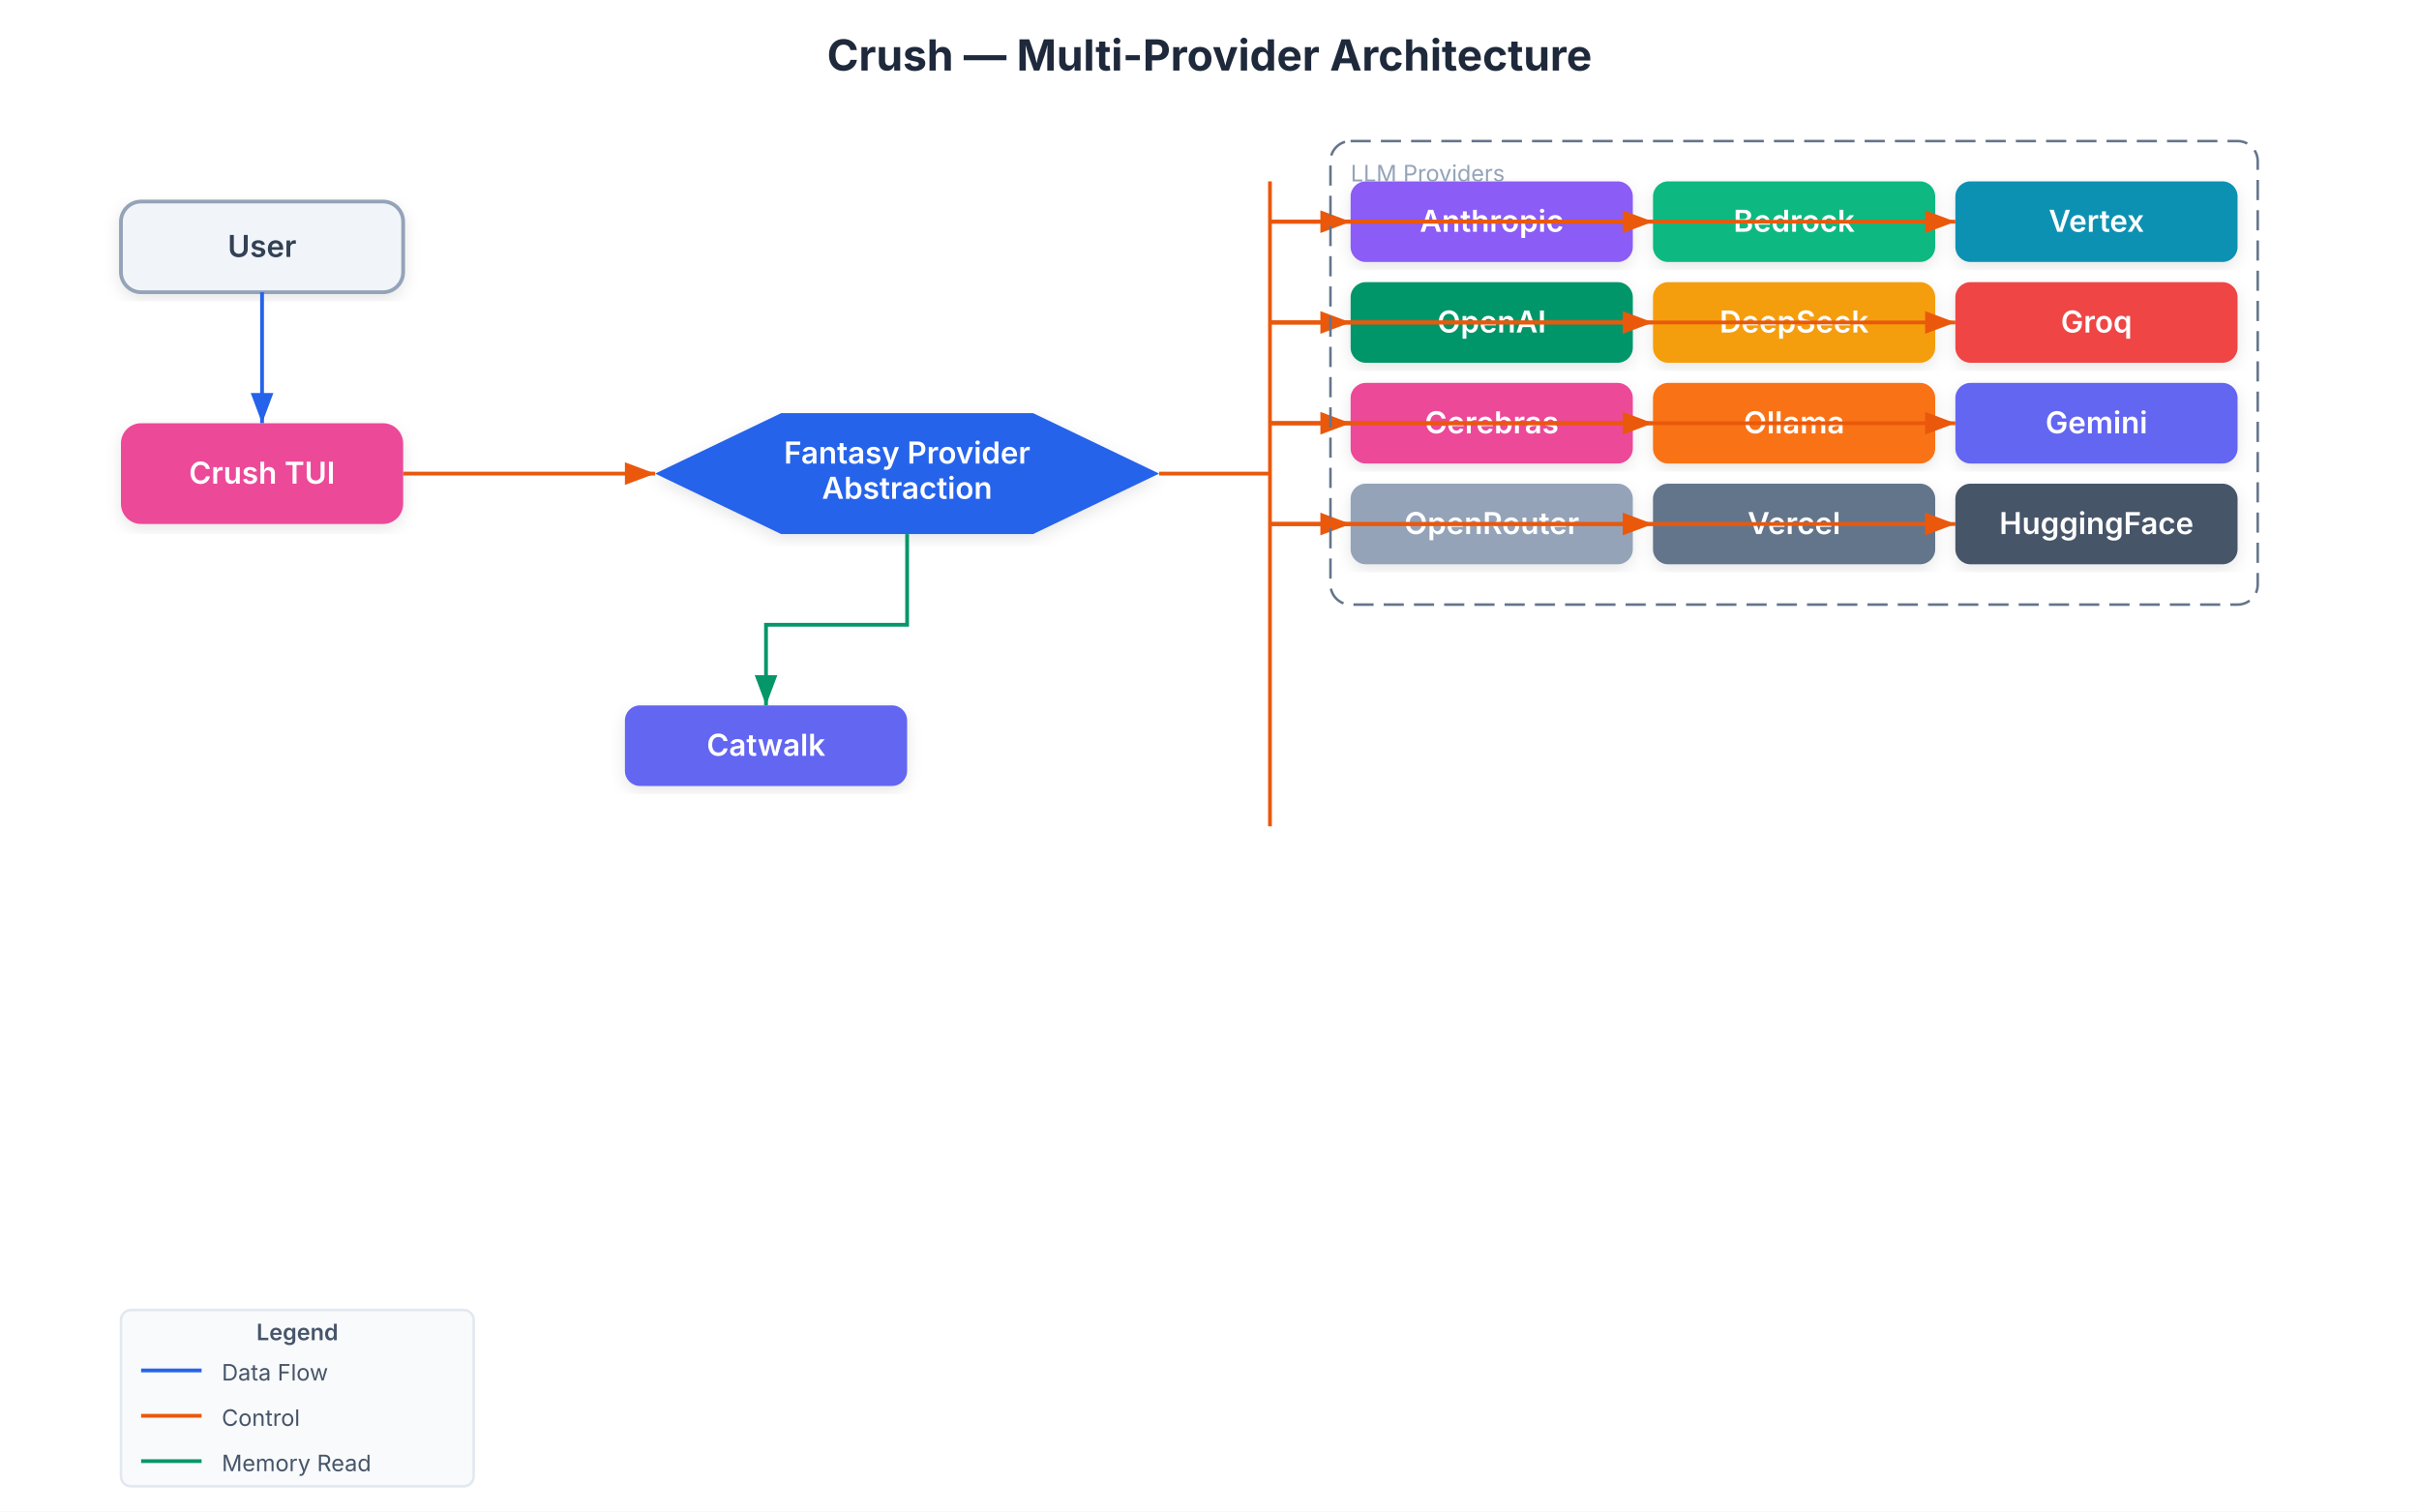
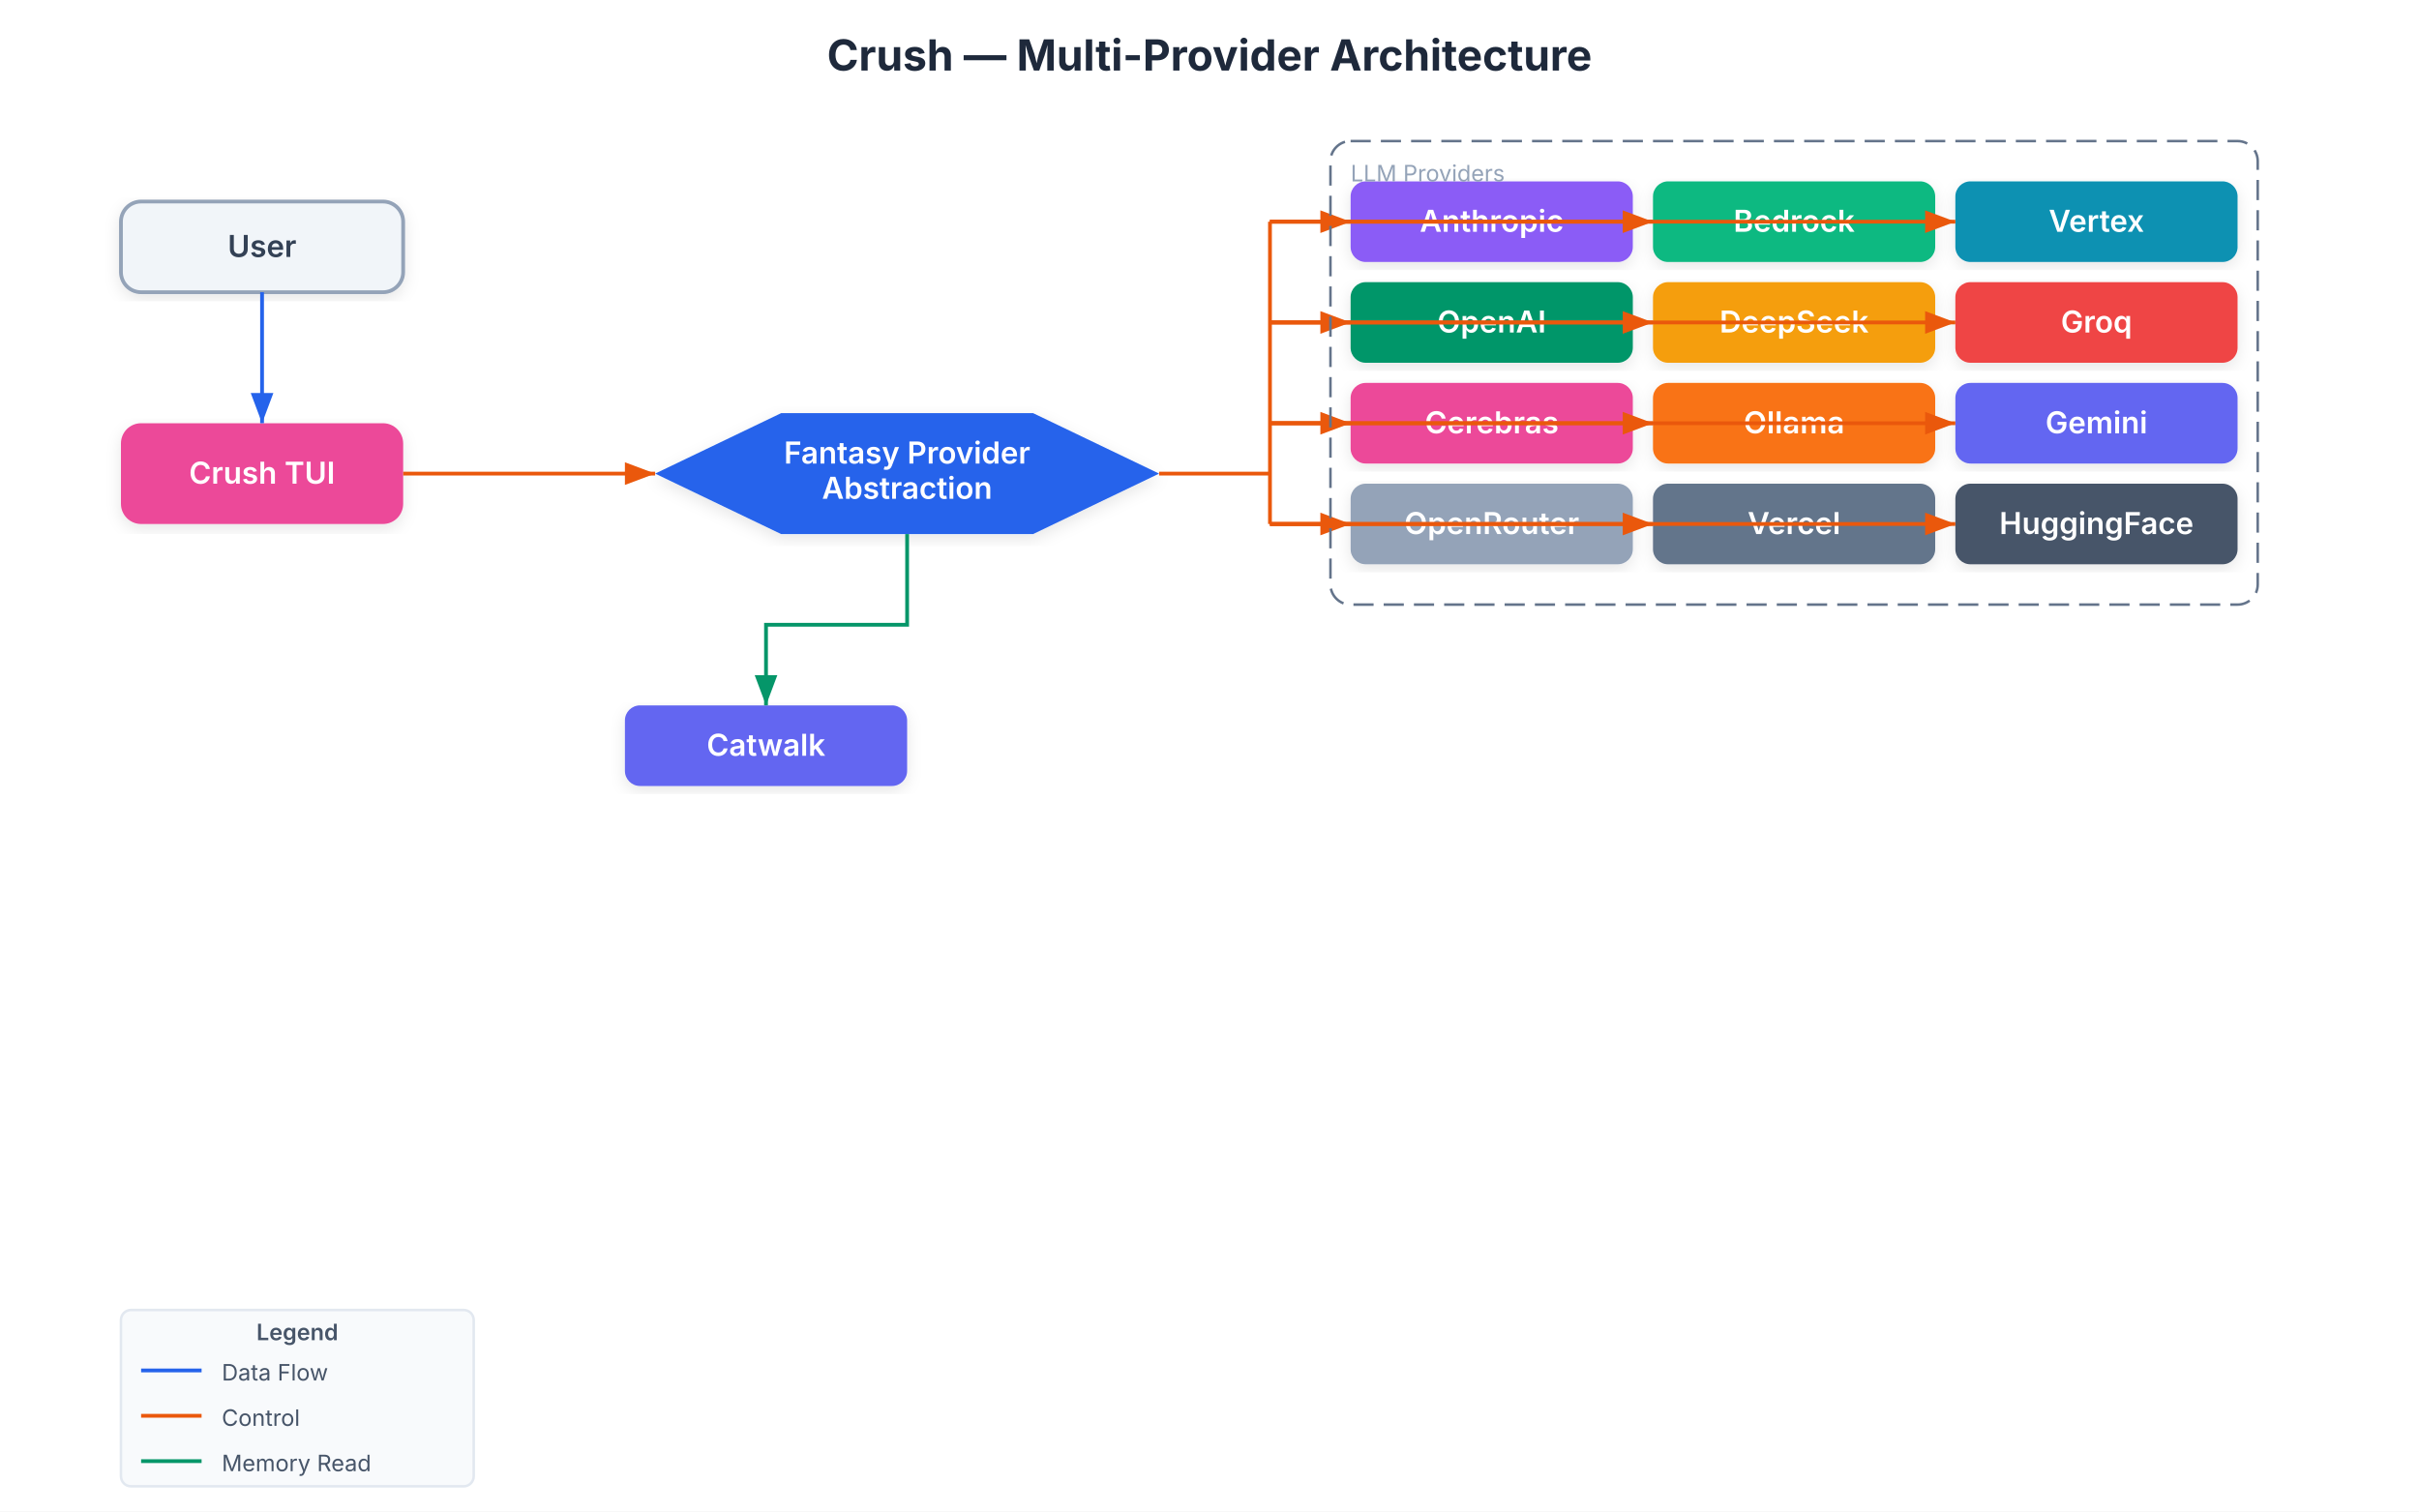
<svg xmlns="http://www.w3.org/2000/svg" viewBox="0 0 960 600">
  <style>
    text { font-family: Inter, system-ui, -apple-system, sans-serif; }
    .mono { font-family: JetBrains Mono, Fira Code, monospace; }
    .title { font-size: 17px; font-weight: 700; fill: #1e293b; }
    .comp  { font-size: 12px; font-weight: 600; fill: #ffffff; }
    .comp-d { font-size: 12px; font-weight: 600; fill: #334155; }
    .label { font-size: 10px; fill: #64748b; }
    .anno  { font-size: 9px; fill: #94a3b8; }
    .legend { font-size: 9px; fill: #475569; }
  </style>
  <defs>
    <filter id="shadow">
      <feDropShadow dx="0" dy="2" stdDeviation="3" flood-opacity="0.1" />
    </filter>
    <marker id="arr-blue" markerWidth="8" markerHeight="6" refX="8" refY="3" orient="auto">
      <path d="M0,0 L8,3 L0,6 Z" fill="#2563eb" />
    </marker>
    <marker id="arr-orange" markerWidth="8" markerHeight="6" refX="8" refY="3" orient="auto">
      <path d="M0,0 L8,3 L0,6 Z" fill="#ea580c" />
    </marker>
    <marker id="arr-green" markerWidth="8" markerHeight="6" refX="8" refY="3" orient="auto">
      <path d="M0,0 L8,3 L0,6 Z" fill="#059669" />
    </marker>
    <marker id="arr-purple" markerWidth="8" markerHeight="6" refX="8" refY="3" orient="auto">
      <path d="M0,0 L8,3 L0,6 Z" fill="#7c3aed" />
    </marker>
    <marker id="arr-gray" markerWidth="8" markerHeight="6" refX="8" refY="3" orient="auto">
      <path d="M0,0 L8,3 L0,6 Z" fill="#64748b" />
    </marker>
  </defs>
  <rect width="960" height="600" fill="#ffffff" />
  <text x="480" y="28" text-anchor="middle" class="title">Crush — Multi-Provider Architecture</text>
  <rect x="48" y="80" width="112" height="36" rx="8" fill="#f1f5f9" stroke="#94a3b8" stroke-width="1.5" filter="url(#shadow)" />
  <text x="104" y="102" text-anchor="middle" class="comp-d">User</text>
  <rect x="48" y="168" width="112" height="40" rx="8" fill="#ec4899" filter="url(#shadow)" />
  <text x="104" y="192" text-anchor="middle" class="comp">Crush TUI</text>
  <polygon points="260,188 310,164 410,164 460,188 410,212 310,212" fill="#2563eb" filter="url(#shadow)" />
  <text x="360" y="184" text-anchor="middle" class="comp">Fantasy Provider</text>
  <text x="360" y="198" text-anchor="middle" class="comp">Abstraction</text>
  <rect x="248" y="280" width="112" height="32" rx="6" fill="#6366f1" filter="url(#shadow)" />
  <text x="304" y="300" text-anchor="middle" class="comp">Catwalk</text>
  <rect x="536" y="72" width="112" height="32" rx="6" fill="#8b5cf6" filter="url(#shadow)" />
  <text x="592" y="92" text-anchor="middle" class="comp">Anthropic</text>
  <rect x="656" y="72" width="112" height="32" rx="6" fill="#10b981" filter="url(#shadow)" />
  <text x="712" y="92" text-anchor="middle" class="comp">Bedrock</text>
  <rect x="776" y="72" width="112" height="32" rx="6" fill="#0891b2" filter="url(#shadow)" />
  <text x="832" y="92" text-anchor="middle" class="comp">Vertex</text>
  <rect x="536" y="112" width="112" height="32" rx="6" fill="#059669" filter="url(#shadow)" />
  <text x="592" y="132" text-anchor="middle" class="comp">OpenAI</text>
  <rect x="656" y="112" width="112" height="32" rx="6" fill="#f59e0b" filter="url(#shadow)" />
  <text x="712" y="132" text-anchor="middle" class="comp">DeepSeek</text>
  <rect x="776" y="112" width="112" height="32" rx="6" fill="#ef4444" filter="url(#shadow)" />
  <text x="832" y="132" text-anchor="middle" class="comp">Groq</text>
  <rect x="536" y="152" width="112" height="32" rx="6" fill="#ec4899" filter="url(#shadow)" />
  <text x="592" y="172" text-anchor="middle" class="comp">Cerebras</text>
  <rect x="656" y="152" width="112" height="32" rx="6" fill="#f97316" filter="url(#shadow)" />
  <text x="712" y="172" text-anchor="middle" class="comp">Ollama</text>
  <rect x="776" y="152" width="112" height="32" rx="6" fill="#6366f1" filter="url(#shadow)" />
  <text x="832" y="172" text-anchor="middle" class="comp">Gemini</text>
  <rect x="536" y="192" width="112" height="32" rx="6" fill="#94a3b8" filter="url(#shadow)" />
  <text x="592" y="212" text-anchor="middle" class="comp">OpenRouter</text>
  <rect x="656" y="192" width="112" height="32" rx="6" fill="#64748b" filter="url(#shadow)" />
  <text x="712" y="212" text-anchor="middle" class="comp">Vercel</text>
  <rect x="776" y="192" width="112" height="32" rx="6" fill="#475569" filter="url(#shadow)" />
  <text x="832" y="212" text-anchor="middle" class="comp">HuggingFace</text>
  <path d="M104,116 L104,168" fill="none" stroke="#2563eb" stroke-width="1.5" marker-end="url(#arr-blue)" />
  <path d="M160,188 L260,188" fill="none" stroke="#ea580c" stroke-width="1.5" marker-end="url(#arr-orange)" />
  <path d="M360,212 L360,248 L304,248 L304,280" fill="none" stroke="#059669" stroke-width="1.5" marker-end="url(#arr-green)" />
-   <line x1="460" y1="188" x2="504" y2="188" stroke="#ea580c" stroke-width="1.5" />
-   <line x1="504" y1="72" x2="504" y2="328" stroke="#ea580c" stroke-width="1.5" />
+   <path d="M460,188 L504,188" fill="none" stroke="#ea580c" stroke-width="1.5" />
+   <line x1="504" y1="88" x2="504" y2="208" stroke="#ea580c" stroke-width="1.5" />
  <path d="M504,88 L536,88" fill="none" stroke="#ea580c" stroke-width="1.5" marker-end="url(#arr-orange)" />
  <path d="M504,88 L656,88" fill="none" stroke="#ea580c" stroke-width="1.5" marker-end="url(#arr-orange)" />
  <path d="M504,88 L776,88" fill="none" stroke="#ea580c" stroke-width="1.5" marker-end="url(#arr-orange)" />
  <path d="M504,128 L536,128" fill="none" stroke="#ea580c" stroke-width="1.5" marker-end="url(#arr-orange)" />
  <path d="M504,128 L656,128" fill="none" stroke="#ea580c" stroke-width="1.5" marker-end="url(#arr-orange)" />
  <path d="M504,128 L776,128" fill="none" stroke="#ea580c" stroke-width="1.5" marker-end="url(#arr-orange)" />
  <path d="M504,168 L536,168" fill="none" stroke="#ea580c" stroke-width="1.5" marker-end="url(#arr-orange)" />
  <path d="M504,168 L656,168" fill="none" stroke="#ea580c" stroke-width="1.5" marker-end="url(#arr-orange)" />
  <path d="M504,168 L776,168" fill="none" stroke="#ea580c" stroke-width="1.5" marker-end="url(#arr-orange)" />
  <path d="M504,208 L536,208" fill="none" stroke="#ea580c" stroke-width="1.5" marker-end="url(#arr-orange)" />
  <path d="M504,208 L656,208" fill="none" stroke="#ea580c" stroke-width="1.5" marker-end="url(#arr-orange)" />
  <path d="M504,208 L776,208" fill="none" stroke="#ea580c" stroke-width="1.5" marker-end="url(#arr-orange)" />
  <rect x="528" y="56" width="368" height="184" rx="8" fill="none" stroke="#64748b" stroke-width="1" stroke-dasharray="8 4" />
  <text x="536" y="72" class="anno" fill="#64748b">LLM Providers</text>
  <rect x="48" y="520" width="140" height="70" rx="4" fill="#f8fafc" stroke="#e2e8f0" stroke-width="1" />
  <text x="118" y="532" text-anchor="middle" class="legend" font-weight="600">Legend</text>
  <line x1="56" y1="544" x2="80" y2="544" stroke="#2563eb" stroke-width="1.5" />
  <text x="88" y="548" class="legend">Data Flow</text>
  <line x1="56" y1="562" x2="80" y2="562" stroke="#ea580c" stroke-width="1.5" />
  <text x="88" y="566" class="legend">Control</text>
  <line x1="56" y1="580" x2="80" y2="580" stroke="#059669" stroke-width="1.5" />
  <text x="88" y="584" class="legend">Memory Read</text>
</svg>
